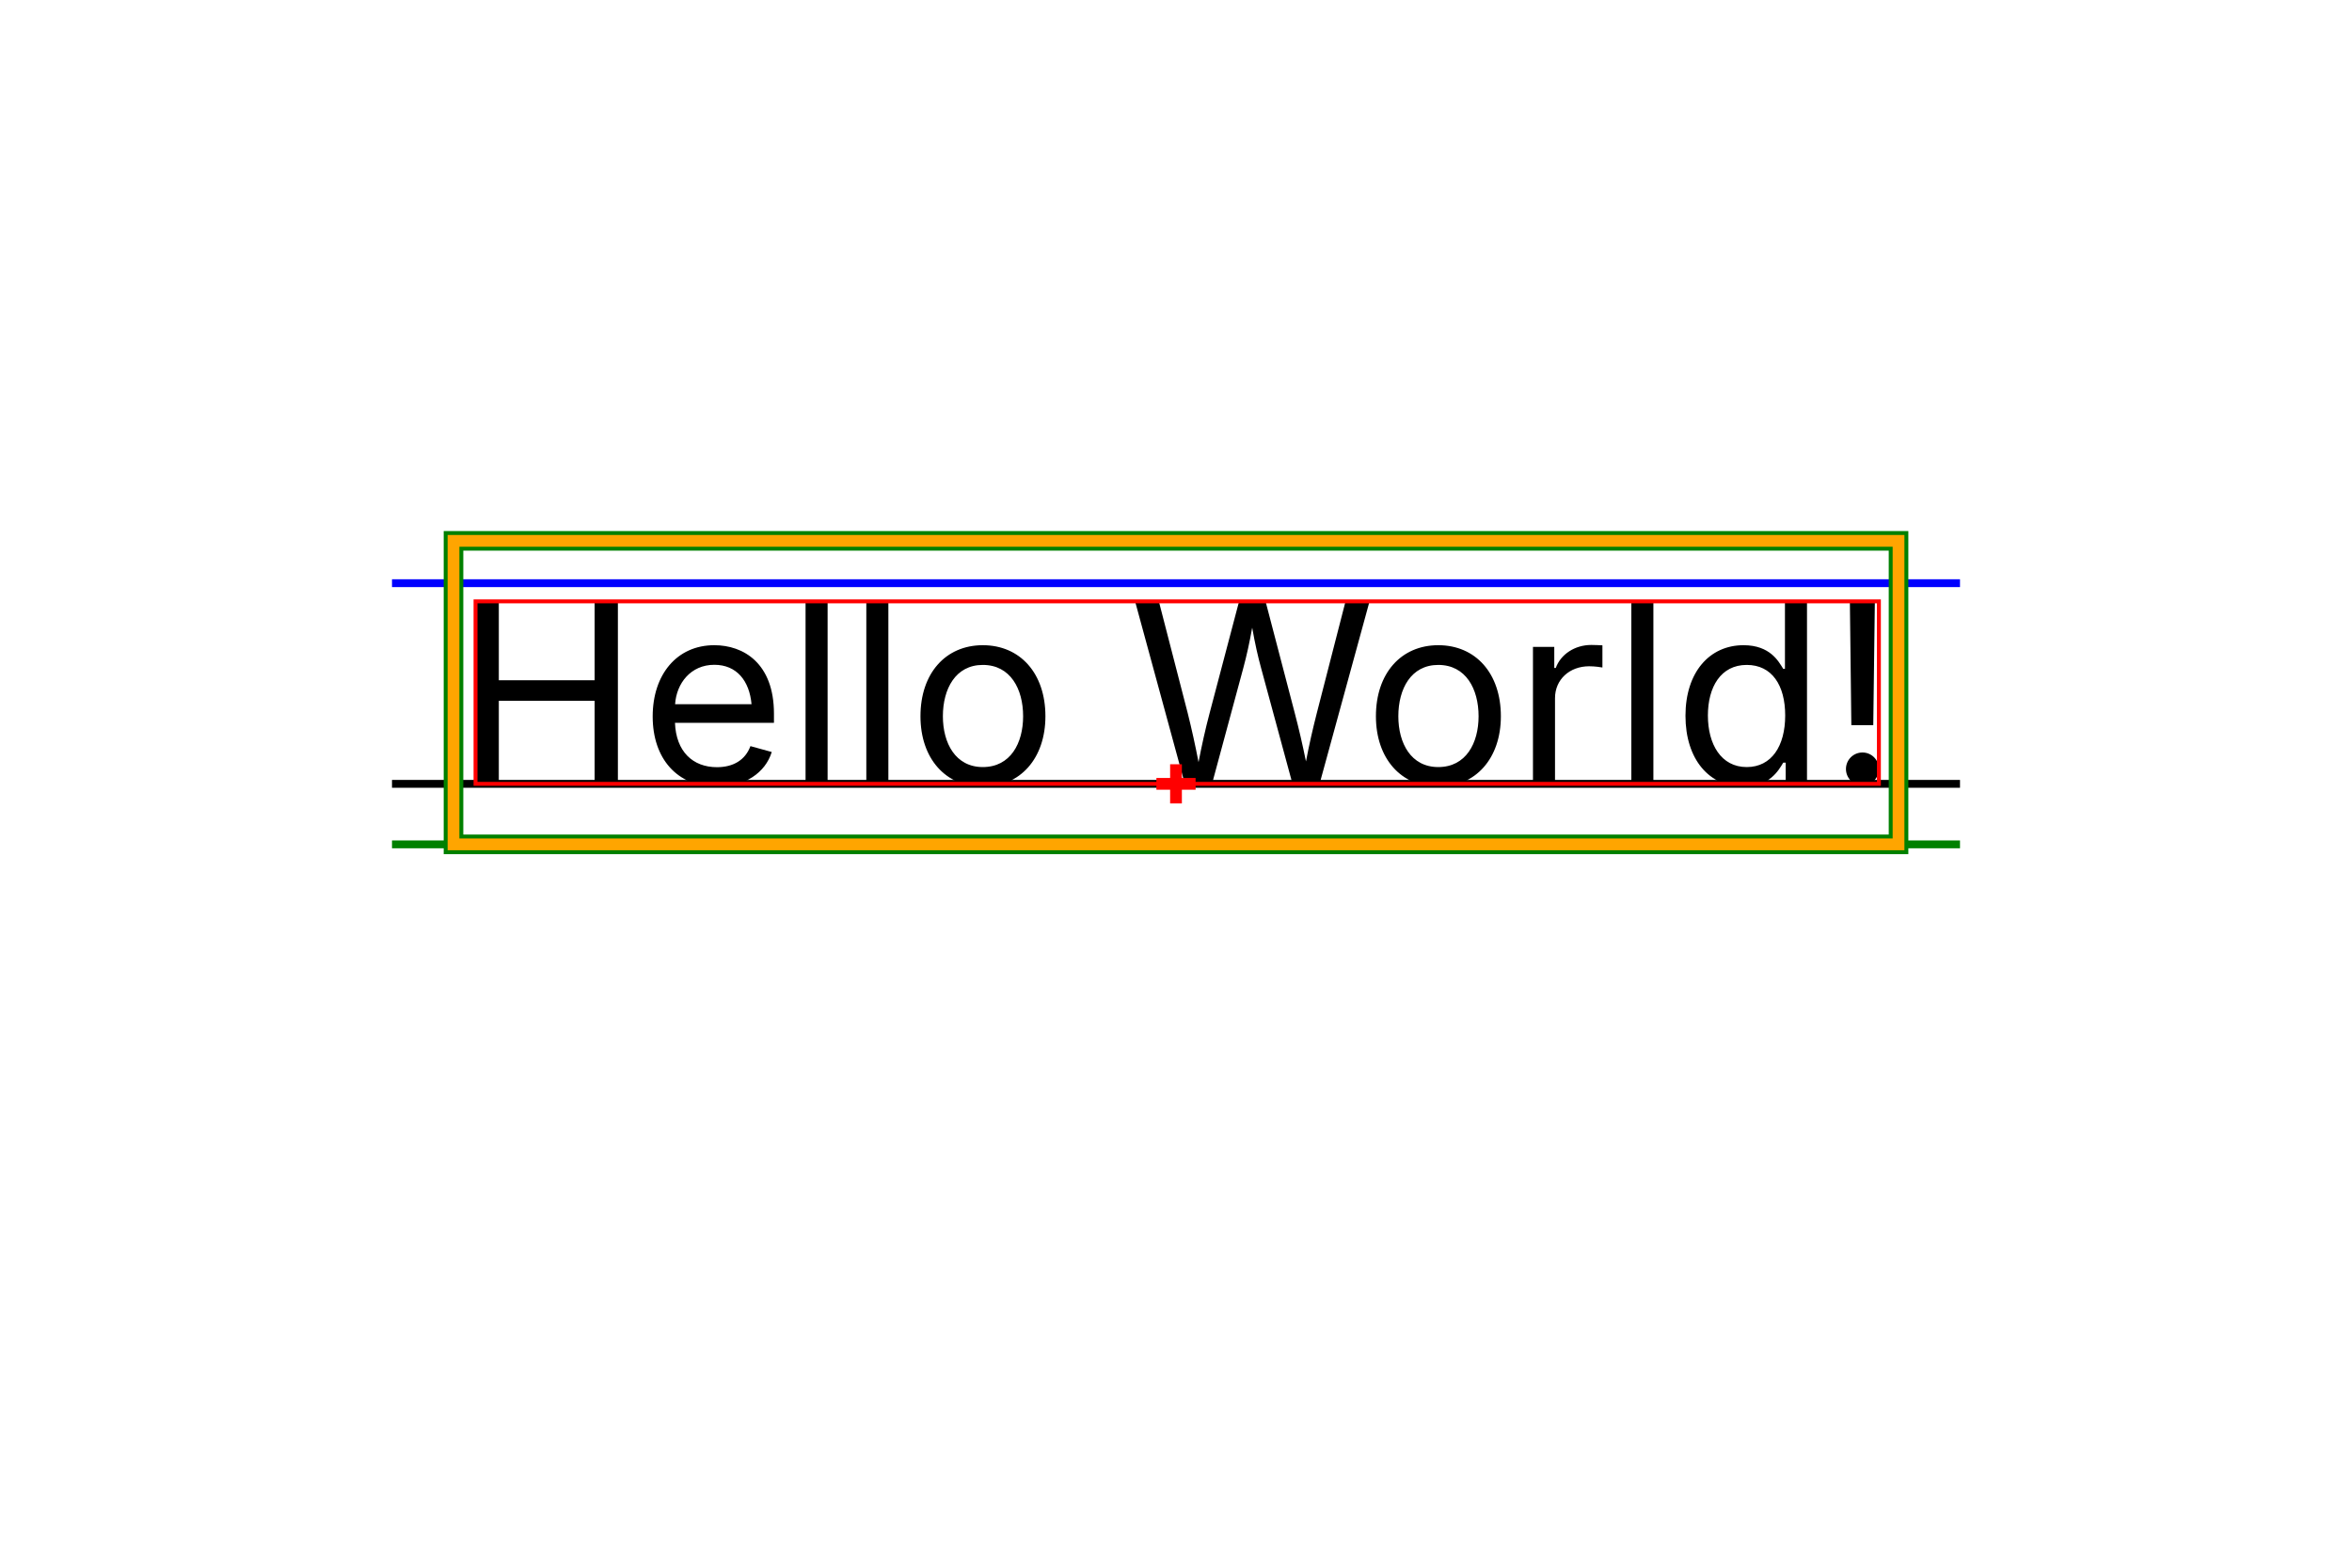
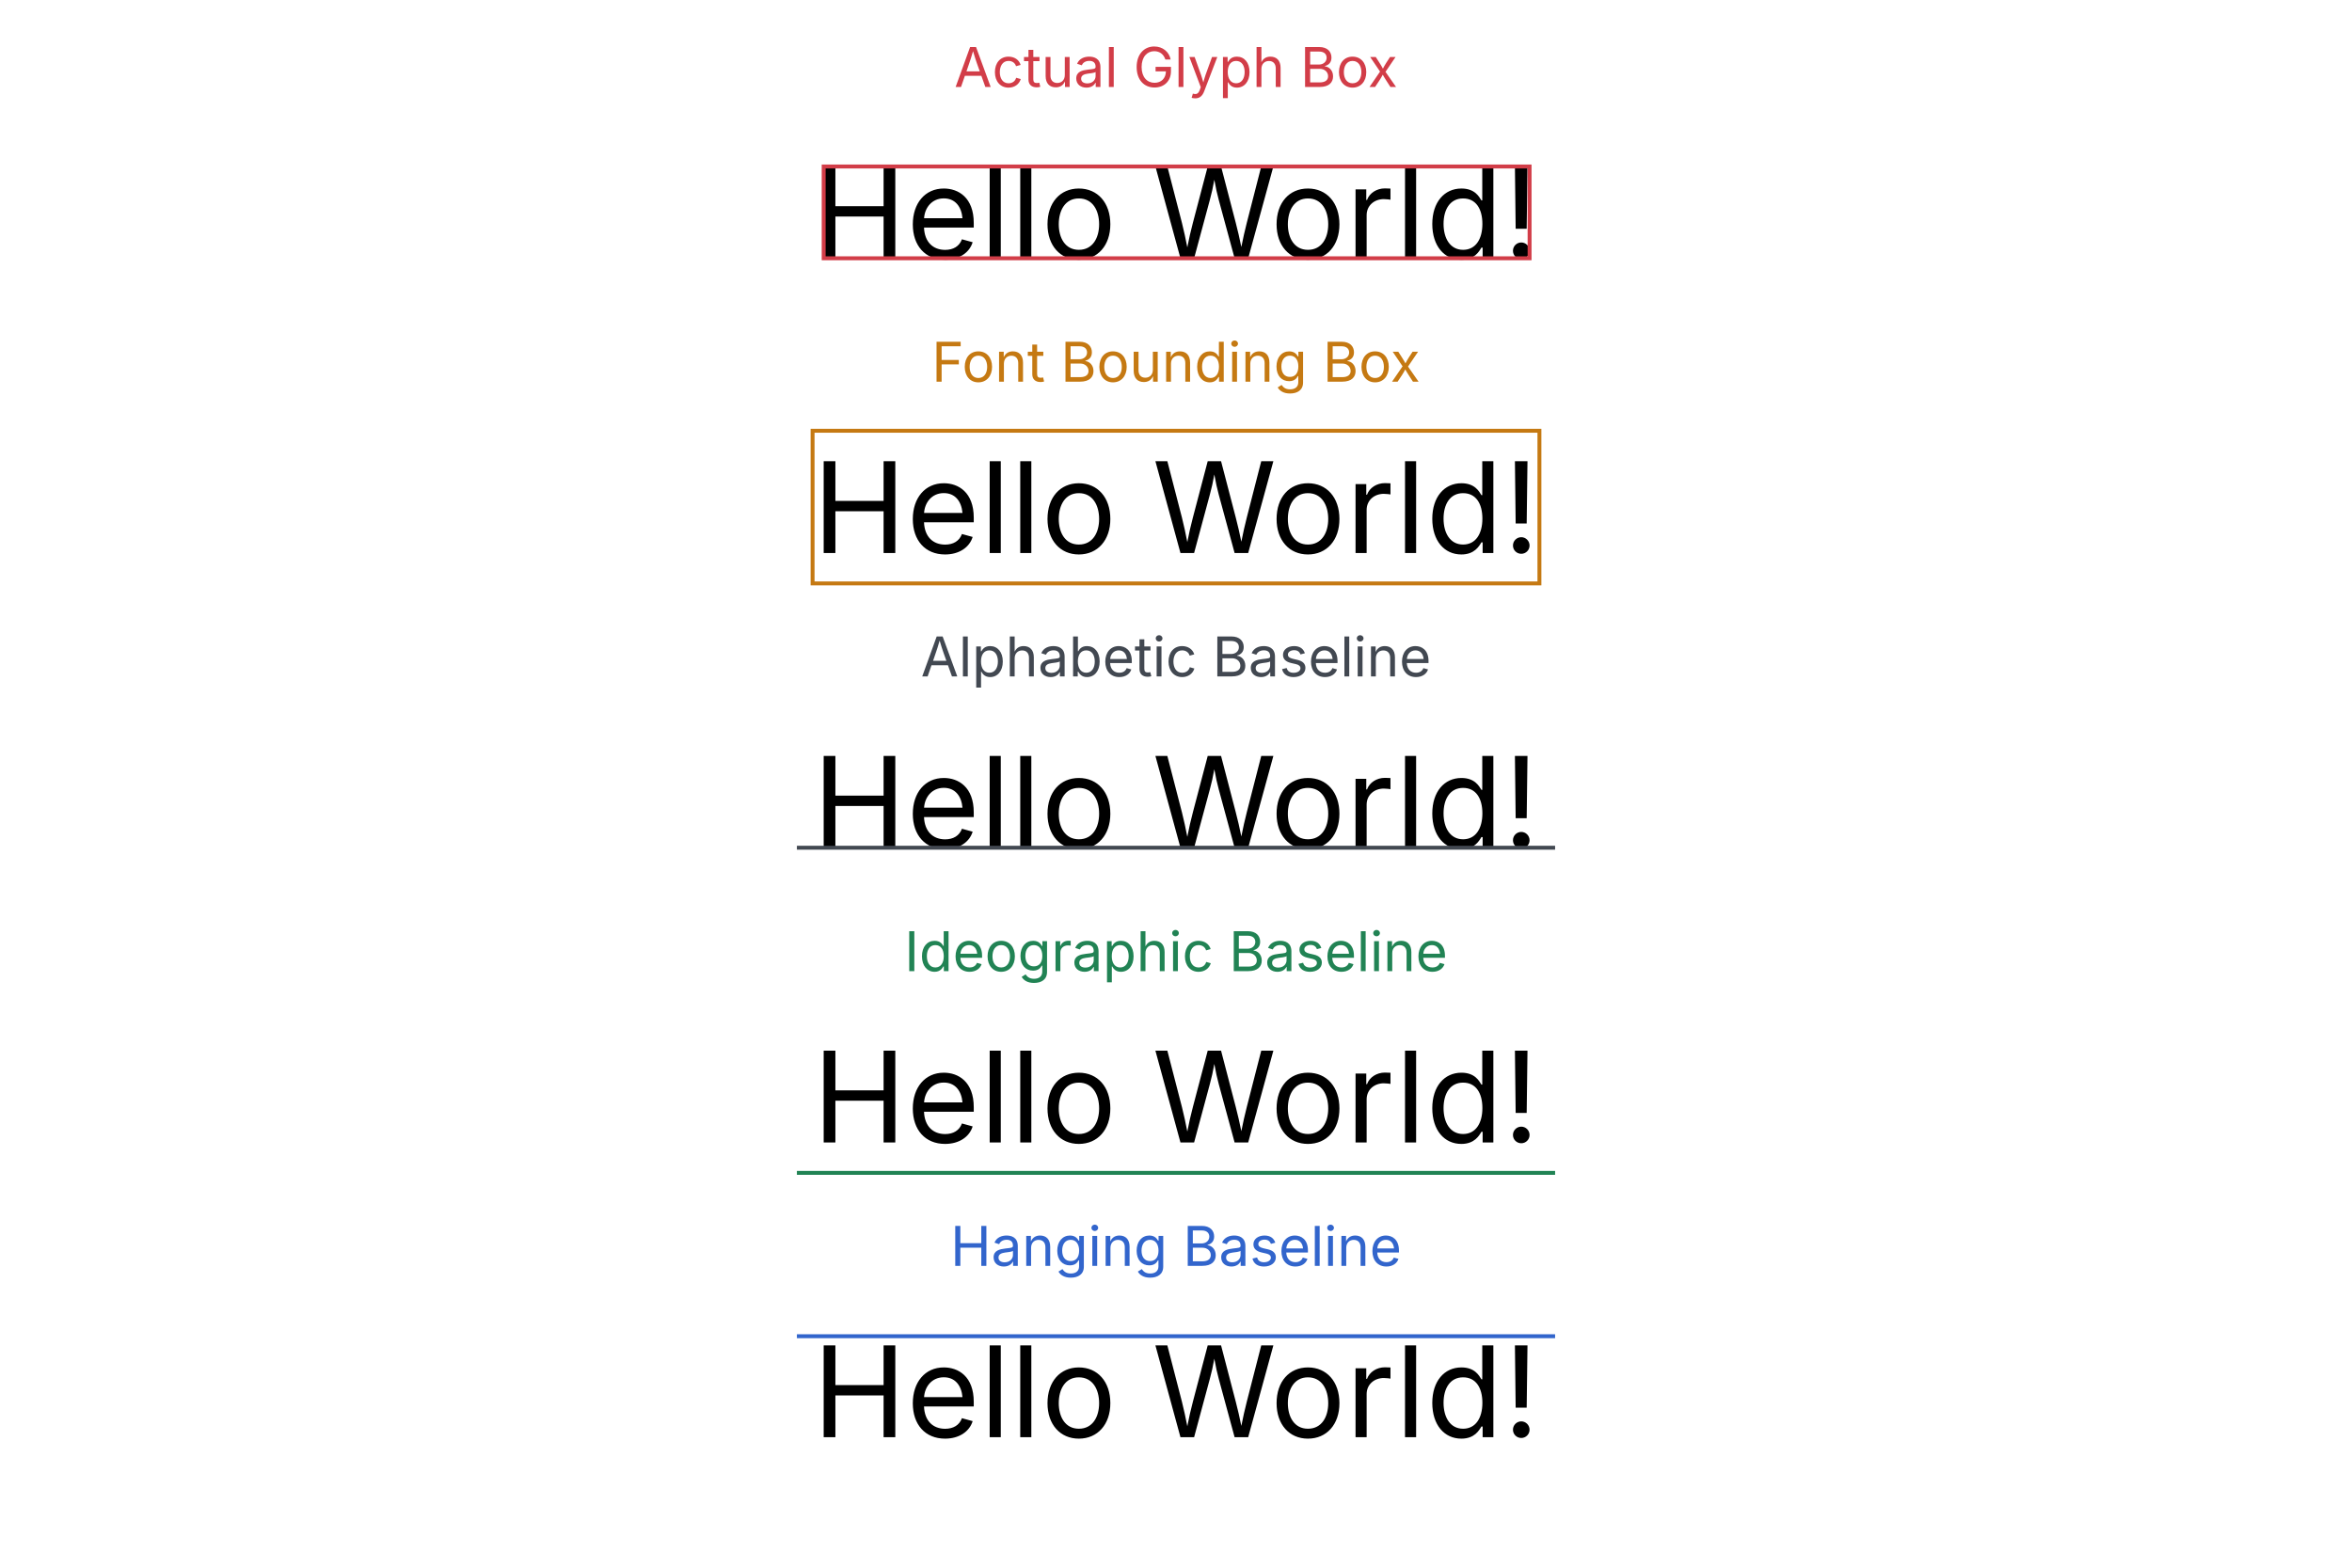
<svg xmlns="http://www.w3.org/2000/svg" width="600" height="400" viewBox="0 0 600 400">
-   <text x="300" y="200" fill="#000000" text-anchor="middle" dominant-baseline="alphabetic" font-size="64" font-family="Inter" xml:space="preserve">Hello World!</text>
-   <path d="M 100 148.8 L 500 148.8 " fill="none" stroke="#0000FF" stroke-width="2" />
-   <path d="M 100 200 L 500 200 " fill="none" stroke="#000000" stroke-width="2" />
-   <path d="M 100 215.44 L 500 215.44 " fill="none" stroke="#008000" stroke-width="2" />
-   <rect x="115.69" y="138" width="368.63" height="77.44" fill="none" stroke="#008000" stroke-width="5" />
-   <rect x="115.69" y="138" width="368.63" height="77.44" fill="none" stroke="#FFA500" stroke-width="3" />
-   <rect x="121.31" y="153.44" width="358" height="46.56" fill="none" stroke="#FF0000" />
-   <path d="M 295 200 L 305 200 M 300 195 L 300 205 " fill="none" stroke="#FF0000" stroke-width="3" />
+   <text x="300" y="12" fill="#D23D48" text-anchor="middle" dominant-baseline="text-before-edge" font-size="14" font-family="Inter" xml:space="preserve">Actual Glyph Box</text>
+   <text x="300" y="65.9" fill="#000000" text-anchor="middle" dominant-baseline="alphabetic" font-size="32.19" font-family="Inter" xml:space="preserve">Hello World!</text>
+   <rect x="210.12" y="42.48" width="180.08" height="23.42" fill="none" stroke="#D23D48" />
+   <text x="300" y="87.2" fill="#C57912" text-anchor="middle" dominant-baseline="text-before-edge" font-size="14" font-family="Inter" xml:space="preserve">Font Bounding Box</text>
+   <text x="300" y="141.1" fill="#000000" text-anchor="middle" dominant-baseline="alphabetic" font-size="32.19" font-family="Inter" xml:space="preserve">Hello World!</text>
+   <rect x="207.29" y="109.91" width="185.42" height="38.95" fill="none" stroke="#C57912" />
+   <text x="300" y="162.4" fill="#424851" text-anchor="middle" dominant-baseline="text-before-edge" font-size="14" font-family="Inter" xml:space="preserve">Alphabetic Baseline</text>
+   <text x="300" y="216.3" fill="#000000" text-anchor="middle" dominant-baseline="alphabetic" font-size="32.19" font-family="Inter" xml:space="preserve">Hello World!</text>
+   <path d="M 203.29 216.3 L 396.71 216.3 " fill="none" stroke="#424851" />
+   <text x="300" y="237.6" fill="#218354" text-anchor="middle" dominant-baseline="text-before-edge" font-size="14" font-family="Inter" xml:space="preserve">Ideographic Baseline</text>
+   <text x="300" y="291.5" fill="#000000" text-anchor="middle" dominant-baseline="alphabetic" font-size="32.19" font-family="Inter" xml:space="preserve">Hello World!</text>
+   <path d="M 203.29 299.26 L 396.71 299.26 " fill="none" stroke="#218354" />
+   <text x="300" y="312.8" fill="#3265CC" text-anchor="middle" dominant-baseline="text-before-edge" font-size="14" font-family="Inter" xml:space="preserve">Hanging Baseline</text>
+   <text x="300" y="366.7" fill="#000000" text-anchor="middle" dominant-baseline="alphabetic" font-size="32.19" font-family="Inter" xml:space="preserve">Hello World!</text>
+   <path d="M 203.29 340.94 L 396.71 340.94 " fill="none" stroke="#3265CC" />
</svg>
